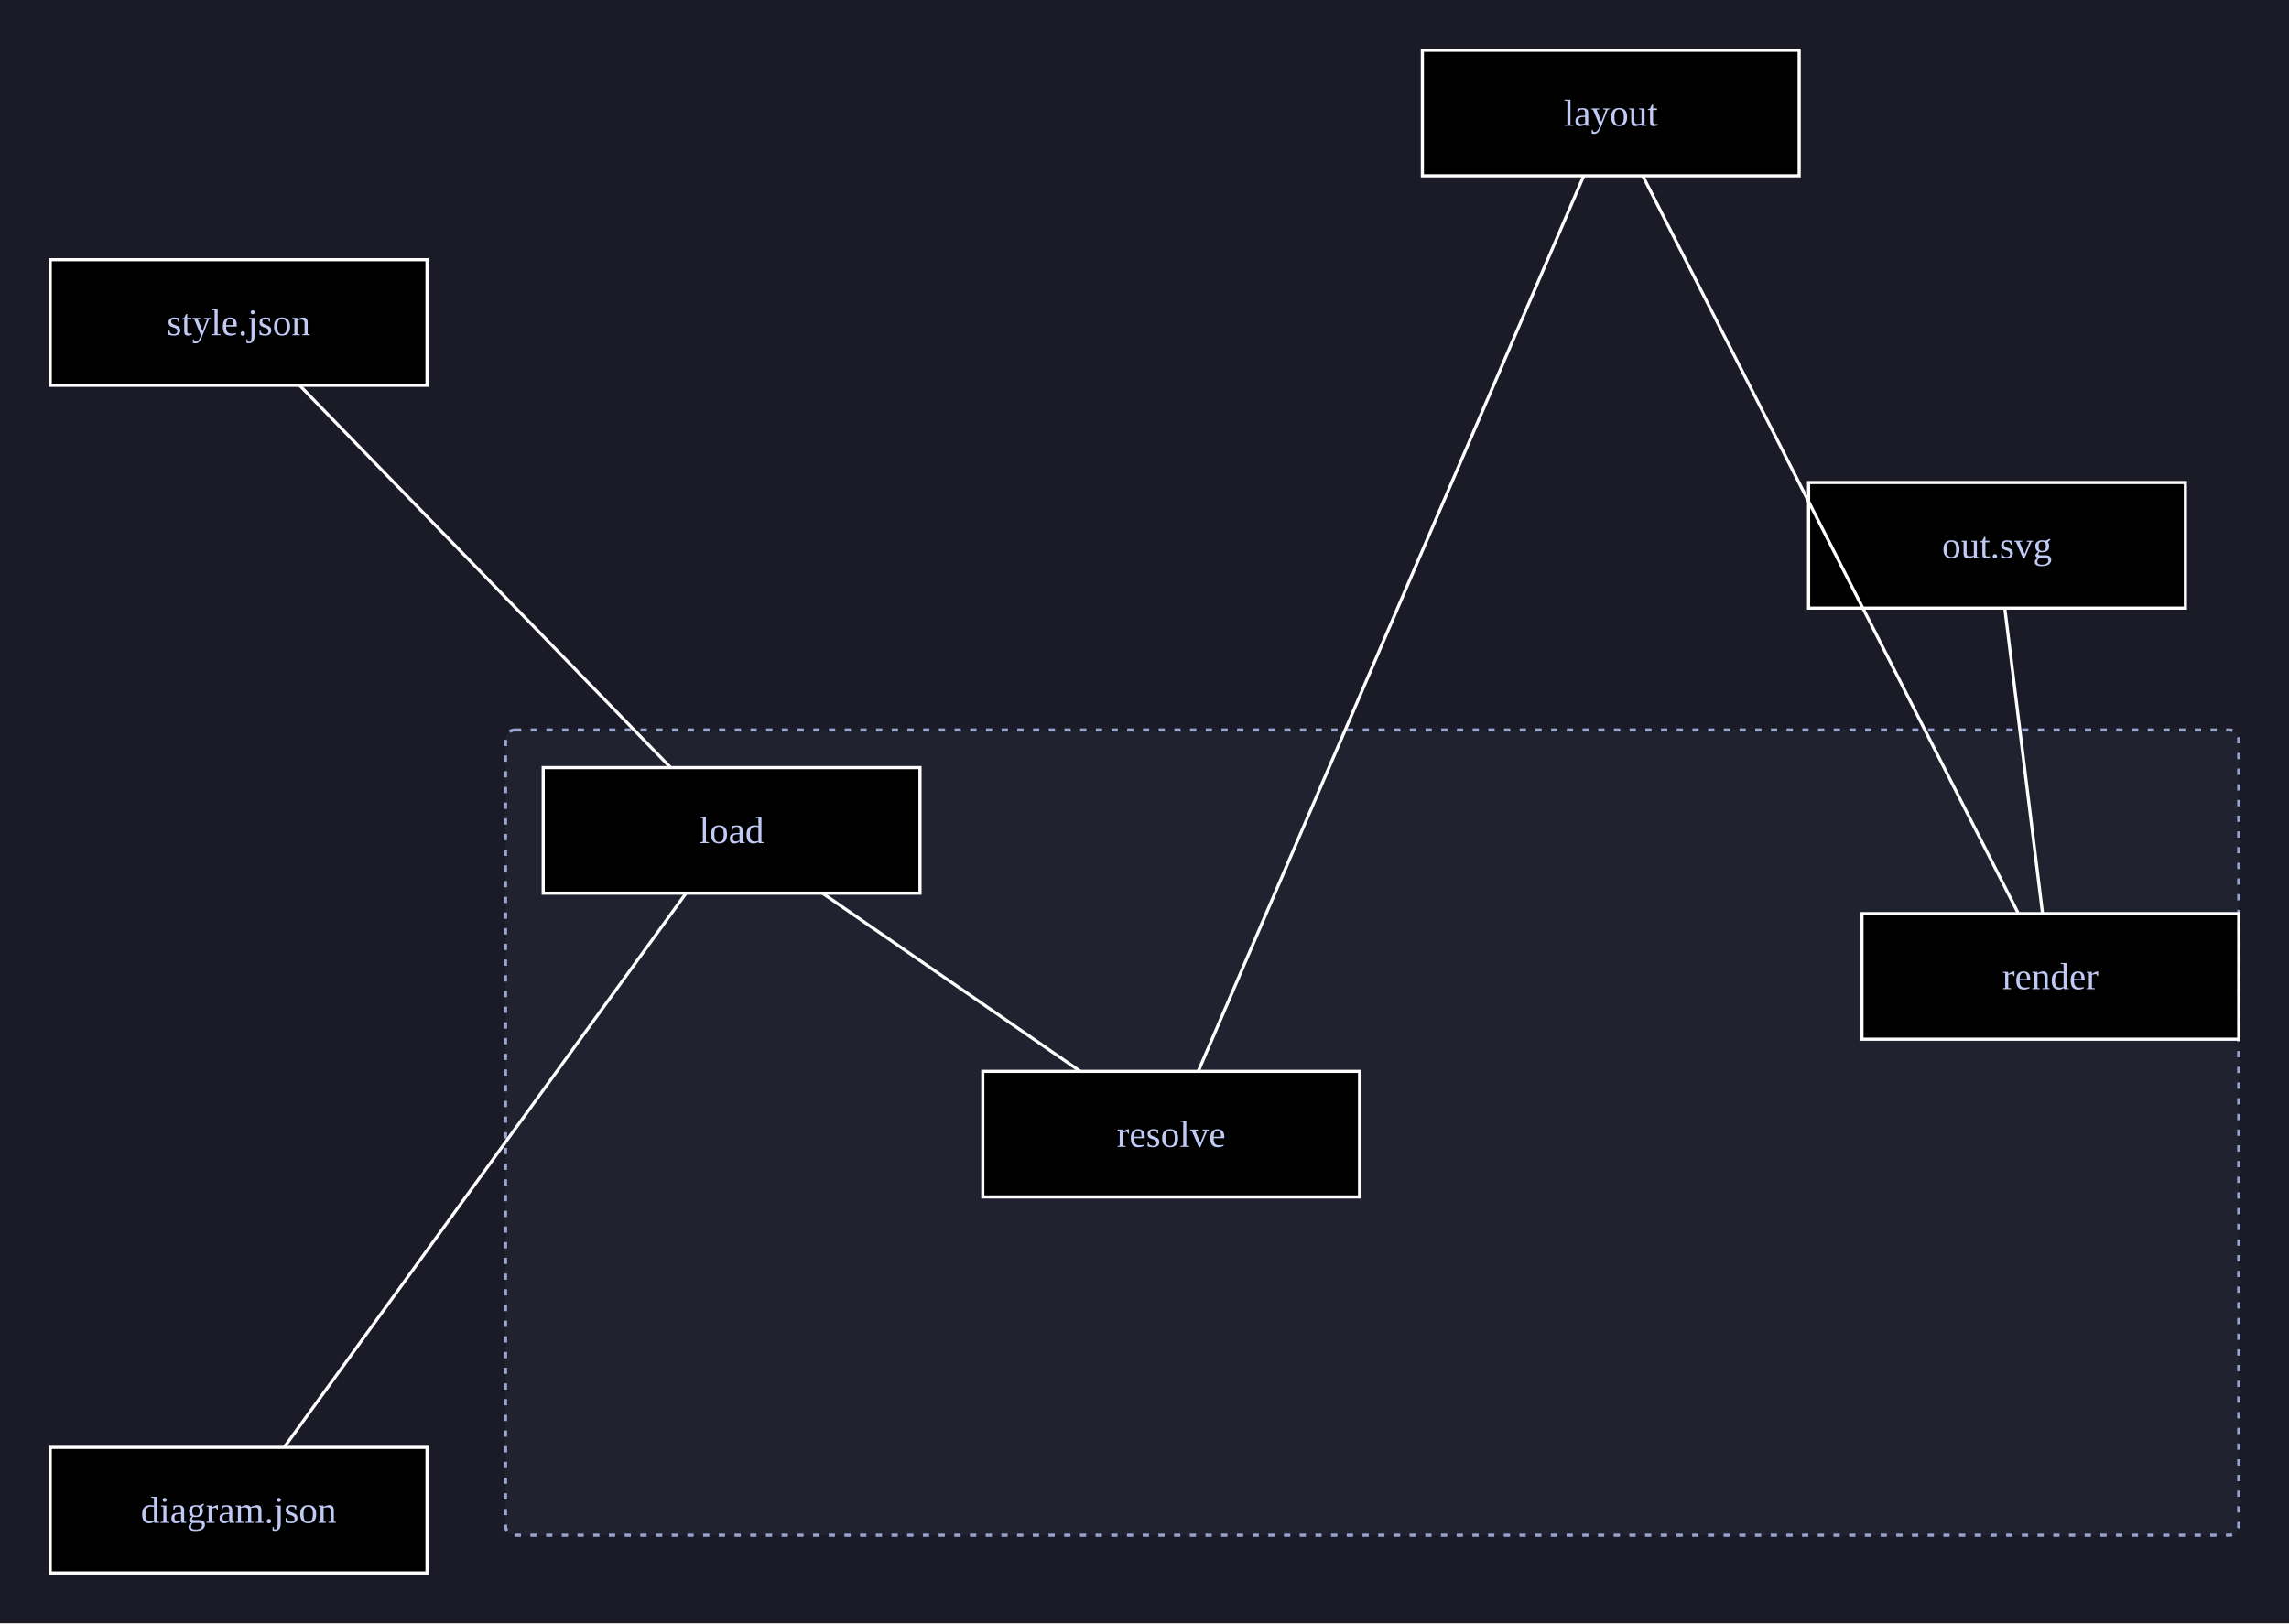
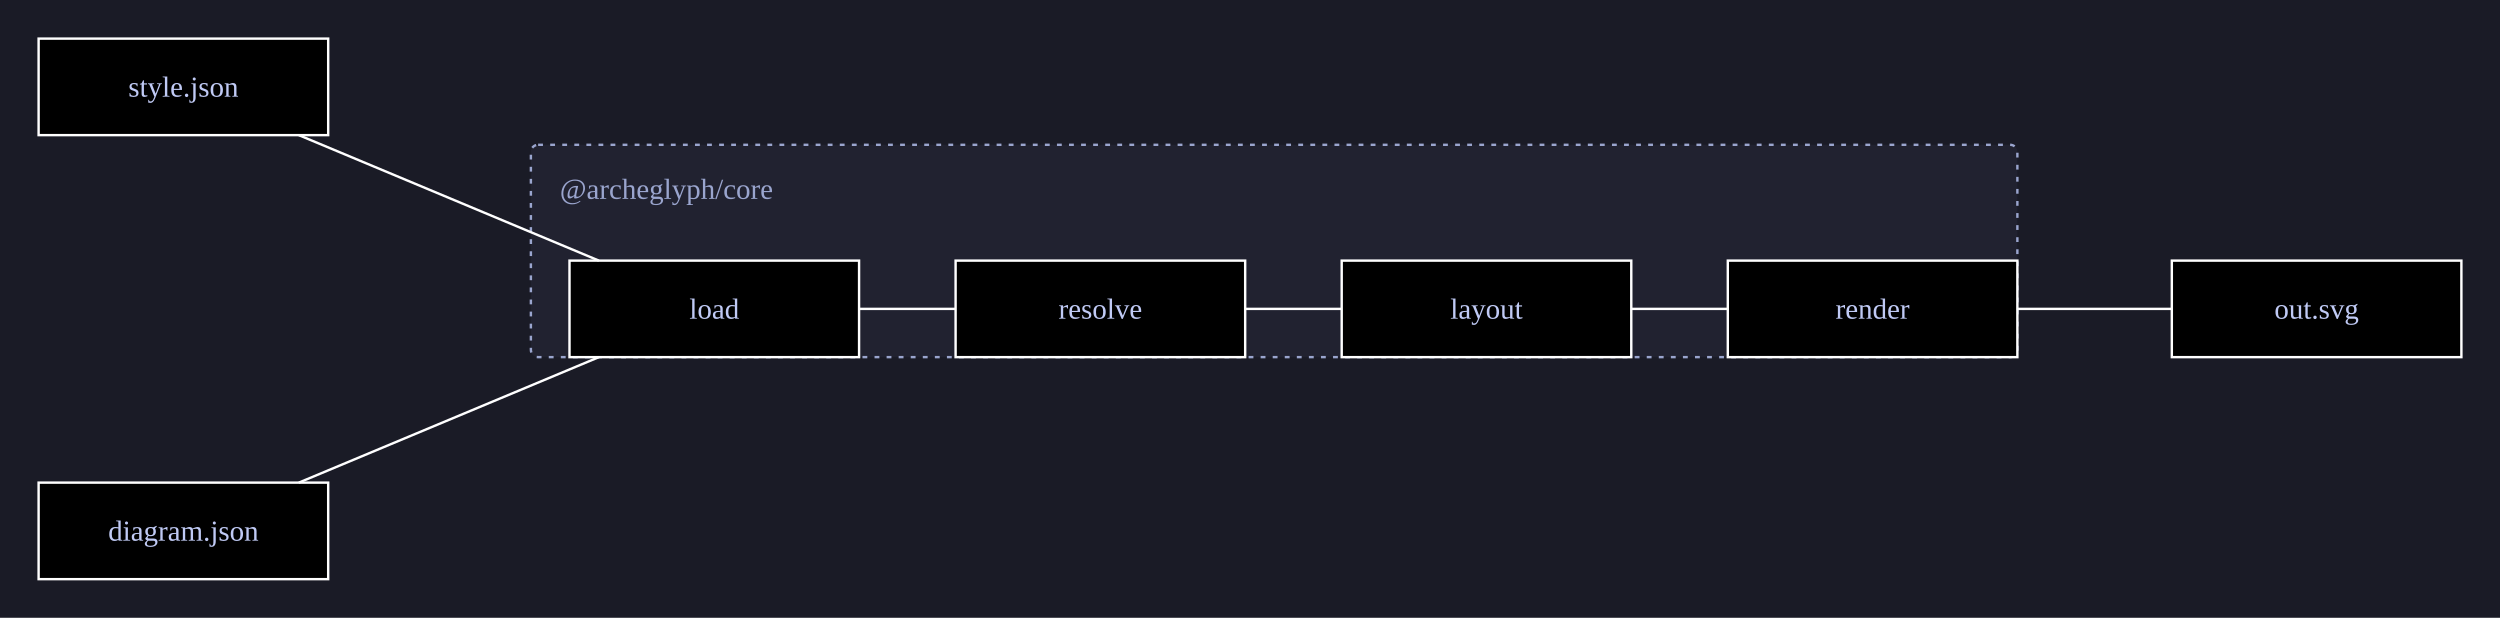
- <svg xmlns="http://www.w3.org/2000/svg" viewBox="-4.00 -179.18 729.00 517.04" width="729.00" height="517.04">
-   <rect x="-4.00" y="-179.18" width="729.00" height="517.04" fill="#1a1b26" />
+ <svg xmlns="http://www.w3.org/2000/svg" viewBox="0.00 0.00 1036.00 256.00" width="1036.00" height="256.00">
+   <rect x="0.00" y="0.00" width="1036.00" height="256.00" fill="#1a1b26" />
  <g id="group-core" data-element-id="core" data-kind="group">
-     <rect x="157.00" y="53.33" width="552.00" height="256.51" rx="3.00" fill="#9aa5ce" fill-opacity="0.06" stroke="#9aa5ce" stroke-width="1.00" stroke-dasharray="2,3" />
-     <text x="169.00" y="75.73" text-anchor="start" fill="#9aa5ce">
-       <tspan x="169.00" dy="0">@archeglyph/core</tspan>
+     <rect x="220.00" y="60.00" width="616.00" height="88.00" rx="3.00" fill="#9aa5ce" fill-opacity="0.06" stroke="#9aa5ce" stroke-width="1.00" stroke-dasharray="2,3" />
+     <text x="232.00" y="82.40" text-anchor="start" fill="#9aa5ce">
+       <tspan x="232.00" dy="0">@archeglyph/core</tspan>
    </text>
  </g>
  <g id="node-diagram" data-element-id="diagram" data-kind="node">
-     <rect x="12.00" y="281.86" width="120.00" height="40.00" rx="0.00" fill="#000000" stroke="#FFFFFF" />
-     <text x="72.00" y="301.86" text-anchor="middle" dominant-baseline="central" fill="#c0caf5">
-       <tspan x="72.00" dy="0">diagram.json</tspan>
+     <rect x="16.00" y="200.00" width="120.00" height="40.00" rx="0.00" fill="#000000" stroke="#FFFFFF" />
+     <text x="76.00" y="220.00" text-anchor="middle" dominant-baseline="central" fill="#c0caf5">
+       <tspan x="76.00" dy="0">diagram.json</tspan>
    </text>
  </g>
  <g id="node-layout" data-element-id="layout" data-kind="node">
-     <rect x="449.00" y="-163.18" width="120.00" height="40.00" rx="0.00" fill="#000000" stroke="#FFFFFF" />
-     <text x="509.00" y="-143.18" text-anchor="middle" dominant-baseline="central" fill="#c0caf5">
-       <tspan x="509.00" dy="0">layout</tspan>
+     <rect x="556.00" y="108.00" width="120.00" height="40.00" rx="0.00" fill="#000000" stroke="#FFFFFF" />
+     <text x="616.00" y="128.00" text-anchor="middle" dominant-baseline="central" fill="#c0caf5">
+       <tspan x="616.00" dy="0">layout</tspan>
    </text>
  </g>
  <g id="node-load" data-element-id="load" data-kind="node">
-     <rect x="169.00" y="65.33" width="120.00" height="40.00" rx="0.00" fill="#000000" stroke="#FFFFFF" />
-     <text x="229.00" y="85.33" text-anchor="middle" dominant-baseline="central" fill="#c0caf5">
-       <tspan x="229.00" dy="0">load</tspan>
+     <rect x="236.00" y="108.00" width="120.00" height="40.00" rx="0.00" fill="#000000" stroke="#FFFFFF" />
+     <text x="296.00" y="128.00" text-anchor="middle" dominant-baseline="central" fill="#c0caf5">
+       <tspan x="296.00" dy="0">load</tspan>
    </text>
  </g>
  <g id="node-render" data-element-id="render" data-kind="node">
-     <rect x="589.00" y="111.84" width="120.00" height="40.00" rx="0.00" fill="#000000" stroke="#FFFFFF" />
-     <text x="649.00" y="131.84" text-anchor="middle" dominant-baseline="central" fill="#c0caf5">
-       <tspan x="649.00" dy="0">render</tspan>
+     <rect x="716.00" y="108.00" width="120.00" height="40.00" rx="0.00" fill="#000000" stroke="#FFFFFF" />
+     <text x="776.00" y="128.00" text-anchor="middle" dominant-baseline="central" fill="#c0caf5">
+       <tspan x="776.00" dy="0">render</tspan>
    </text>
  </g>
  <g id="node-resolve" data-element-id="resolve" data-kind="node">
-     <rect x="309.00" y="162.09" width="120.00" height="40.00" rx="0.00" fill="#000000" stroke="#FFFFFF" />
-     <text x="369.00" y="182.09" text-anchor="middle" dominant-baseline="central" fill="#c0caf5">
-       <tspan x="369.00" dy="0">resolve</tspan>
+     <rect x="396.00" y="108.00" width="120.00" height="40.00" rx="0.00" fill="#000000" stroke="#FFFFFF" />
+     <text x="456.00" y="128.00" text-anchor="middle" dominant-baseline="central" fill="#c0caf5">
+       <tspan x="456.00" dy="0">resolve</tspan>
    </text>
  </g>
  <g id="node-stylesheet" data-element-id="stylesheet" data-kind="node">
-     <rect x="12.00" y="-96.45" width="120.00" height="40.00" rx="0.00" fill="#000000" stroke="#FFFFFF" />
-     <text x="72.00" y="-76.45" text-anchor="middle" dominant-baseline="central" fill="#c0caf5">
-       <tspan x="72.00" dy="0">style.json</tspan>
+     <rect x="16.00" y="16.00" width="120.00" height="40.00" rx="0.00" fill="#000000" stroke="#FFFFFF" />
+     <text x="76.00" y="36.00" text-anchor="middle" dominant-baseline="central" fill="#c0caf5">
+       <tspan x="76.00" dy="0">style.json</tspan>
    </text>
  </g>
  <g id="node-svg" data-element-id="svg" data-kind="node">
-     <rect x="572.00" y="-25.48" width="120.00" height="40.00" rx="0.00" fill="#000000" stroke="#FFFFFF" />
-     <text x="632.00" y="-5.48" text-anchor="middle" dominant-baseline="central" fill="#c0caf5">
-       <tspan x="632.00" dy="0">out.svg</tspan>
+     <rect x="900.00" y="108.00" width="120.00" height="40.00" rx="0.00" fill="#000000" stroke="#FFFFFF" />
+     <text x="960.00" y="128.00" text-anchor="middle" dominant-baseline="central" fill="#c0caf5">
+       <tspan x="960.00" dy="0">out.svg</tspan>
    </text>
  </g>
  <g id="edge-diagram__load" data-element-id="diagram__load" data-kind="edge">
-     <path d="M 86.50,281.86 L 214.50,105.33" fill="none" stroke="transparent" stroke-width="12" style="pointer-events: stroke" />
-     <path d="M 86.50,281.86 L 214.50,105.33" fill="none" stroke="#FFFFFF" stroke-width="1.00" />
+     <path d="M 123.83,200.00 L 248.17,148.00" fill="none" stroke="transparent" stroke-width="12" style="pointer-events: stroke" />
+     <path d="M 123.83,200.00 L 248.17,148.00" fill="none" stroke="#FFFFFF" stroke-width="1.00" />
  </g>
  <g id="edge-layout__render" data-element-id="layout__render" data-kind="edge">
-     <path d="M 519.18,-123.18 L 638.82,111.84" fill="none" stroke="transparent" stroke-width="12" style="pointer-events: stroke" />
-     <path d="M 519.18,-123.18 L 638.82,111.84" fill="none" stroke="#FFFFFF" stroke-width="1.00" />
+     <path d="M 676.00,128.00 L 716.00,128.00" fill="none" stroke="transparent" stroke-width="12" style="pointer-events: stroke" />
+     <path d="M 676.00,128.00 L 716.00,128.00" fill="none" stroke="#FFFFFF" stroke-width="1.00" />
  </g>
  <g id="edge-load__resolve" data-element-id="load__resolve" data-kind="edge">
-     <path d="M 257.94,105.33 L 340.06,162.09" fill="none" stroke="transparent" stroke-width="12" style="pointer-events: stroke" />
-     <path d="M 257.94,105.33 L 340.06,162.09" fill="none" stroke="#FFFFFF" stroke-width="1.00" />
+     <path d="M 356.00,128.00 L 396.00,128.00" fill="none" stroke="transparent" stroke-width="12" style="pointer-events: stroke" />
+     <path d="M 356.00,128.00 L 396.00,128.00" fill="none" stroke="#FFFFFF" stroke-width="1.00" />
  </g>
  <g id="edge-render__svg" data-element-id="render__svg" data-kind="edge">
-     <path d="M 646.52,111.84 L 634.48,14.52" fill="none" stroke="transparent" stroke-width="12" style="pointer-events: stroke" />
-     <path d="M 646.52,111.84 L 634.48,14.52" fill="none" stroke="#FFFFFF" stroke-width="1.00" />
+     <path d="M 836.00,128.00 L 900.00,128.00" fill="none" stroke="transparent" stroke-width="12" style="pointer-events: stroke" />
+     <path d="M 836.00,128.00 L 900.00,128.00" fill="none" stroke="#FFFFFF" stroke-width="1.00" />
  </g>
  <g id="edge-resolve__layout" data-element-id="resolve__layout" data-kind="edge">
-     <path d="M 377.61,162.09 L 500.39,-123.18" fill="none" stroke="transparent" stroke-width="12" style="pointer-events: stroke" />
-     <path d="M 377.61,162.09 L 500.39,-123.18" fill="none" stroke="#FFFFFF" stroke-width="1.00" />
+     <path d="M 516.00,128.00 L 556.00,128.00" fill="none" stroke="transparent" stroke-width="12" style="pointer-events: stroke" />
+     <path d="M 516.00,128.00 L 556.00,128.00" fill="none" stroke="#FFFFFF" stroke-width="1.00" />
  </g>
  <g id="edge-stylesheet__load" data-element-id="stylesheet__load" data-kind="edge">
-     <path d="M 91.41,-56.45 L 209.59,65.33" fill="none" stroke="transparent" stroke-width="12" style="pointer-events: stroke" />
-     <path d="M 91.41,-56.45 L 209.59,65.33" fill="none" stroke="#FFFFFF" stroke-width="1.00" />
+     <path d="M 123.83,56.00 L 248.17,108.00" fill="none" stroke="transparent" stroke-width="12" style="pointer-events: stroke" />
+     <path d="M 123.83,56.00 L 248.17,108.00" fill="none" stroke="#FFFFFF" stroke-width="1.00" />
  </g>
</svg>
